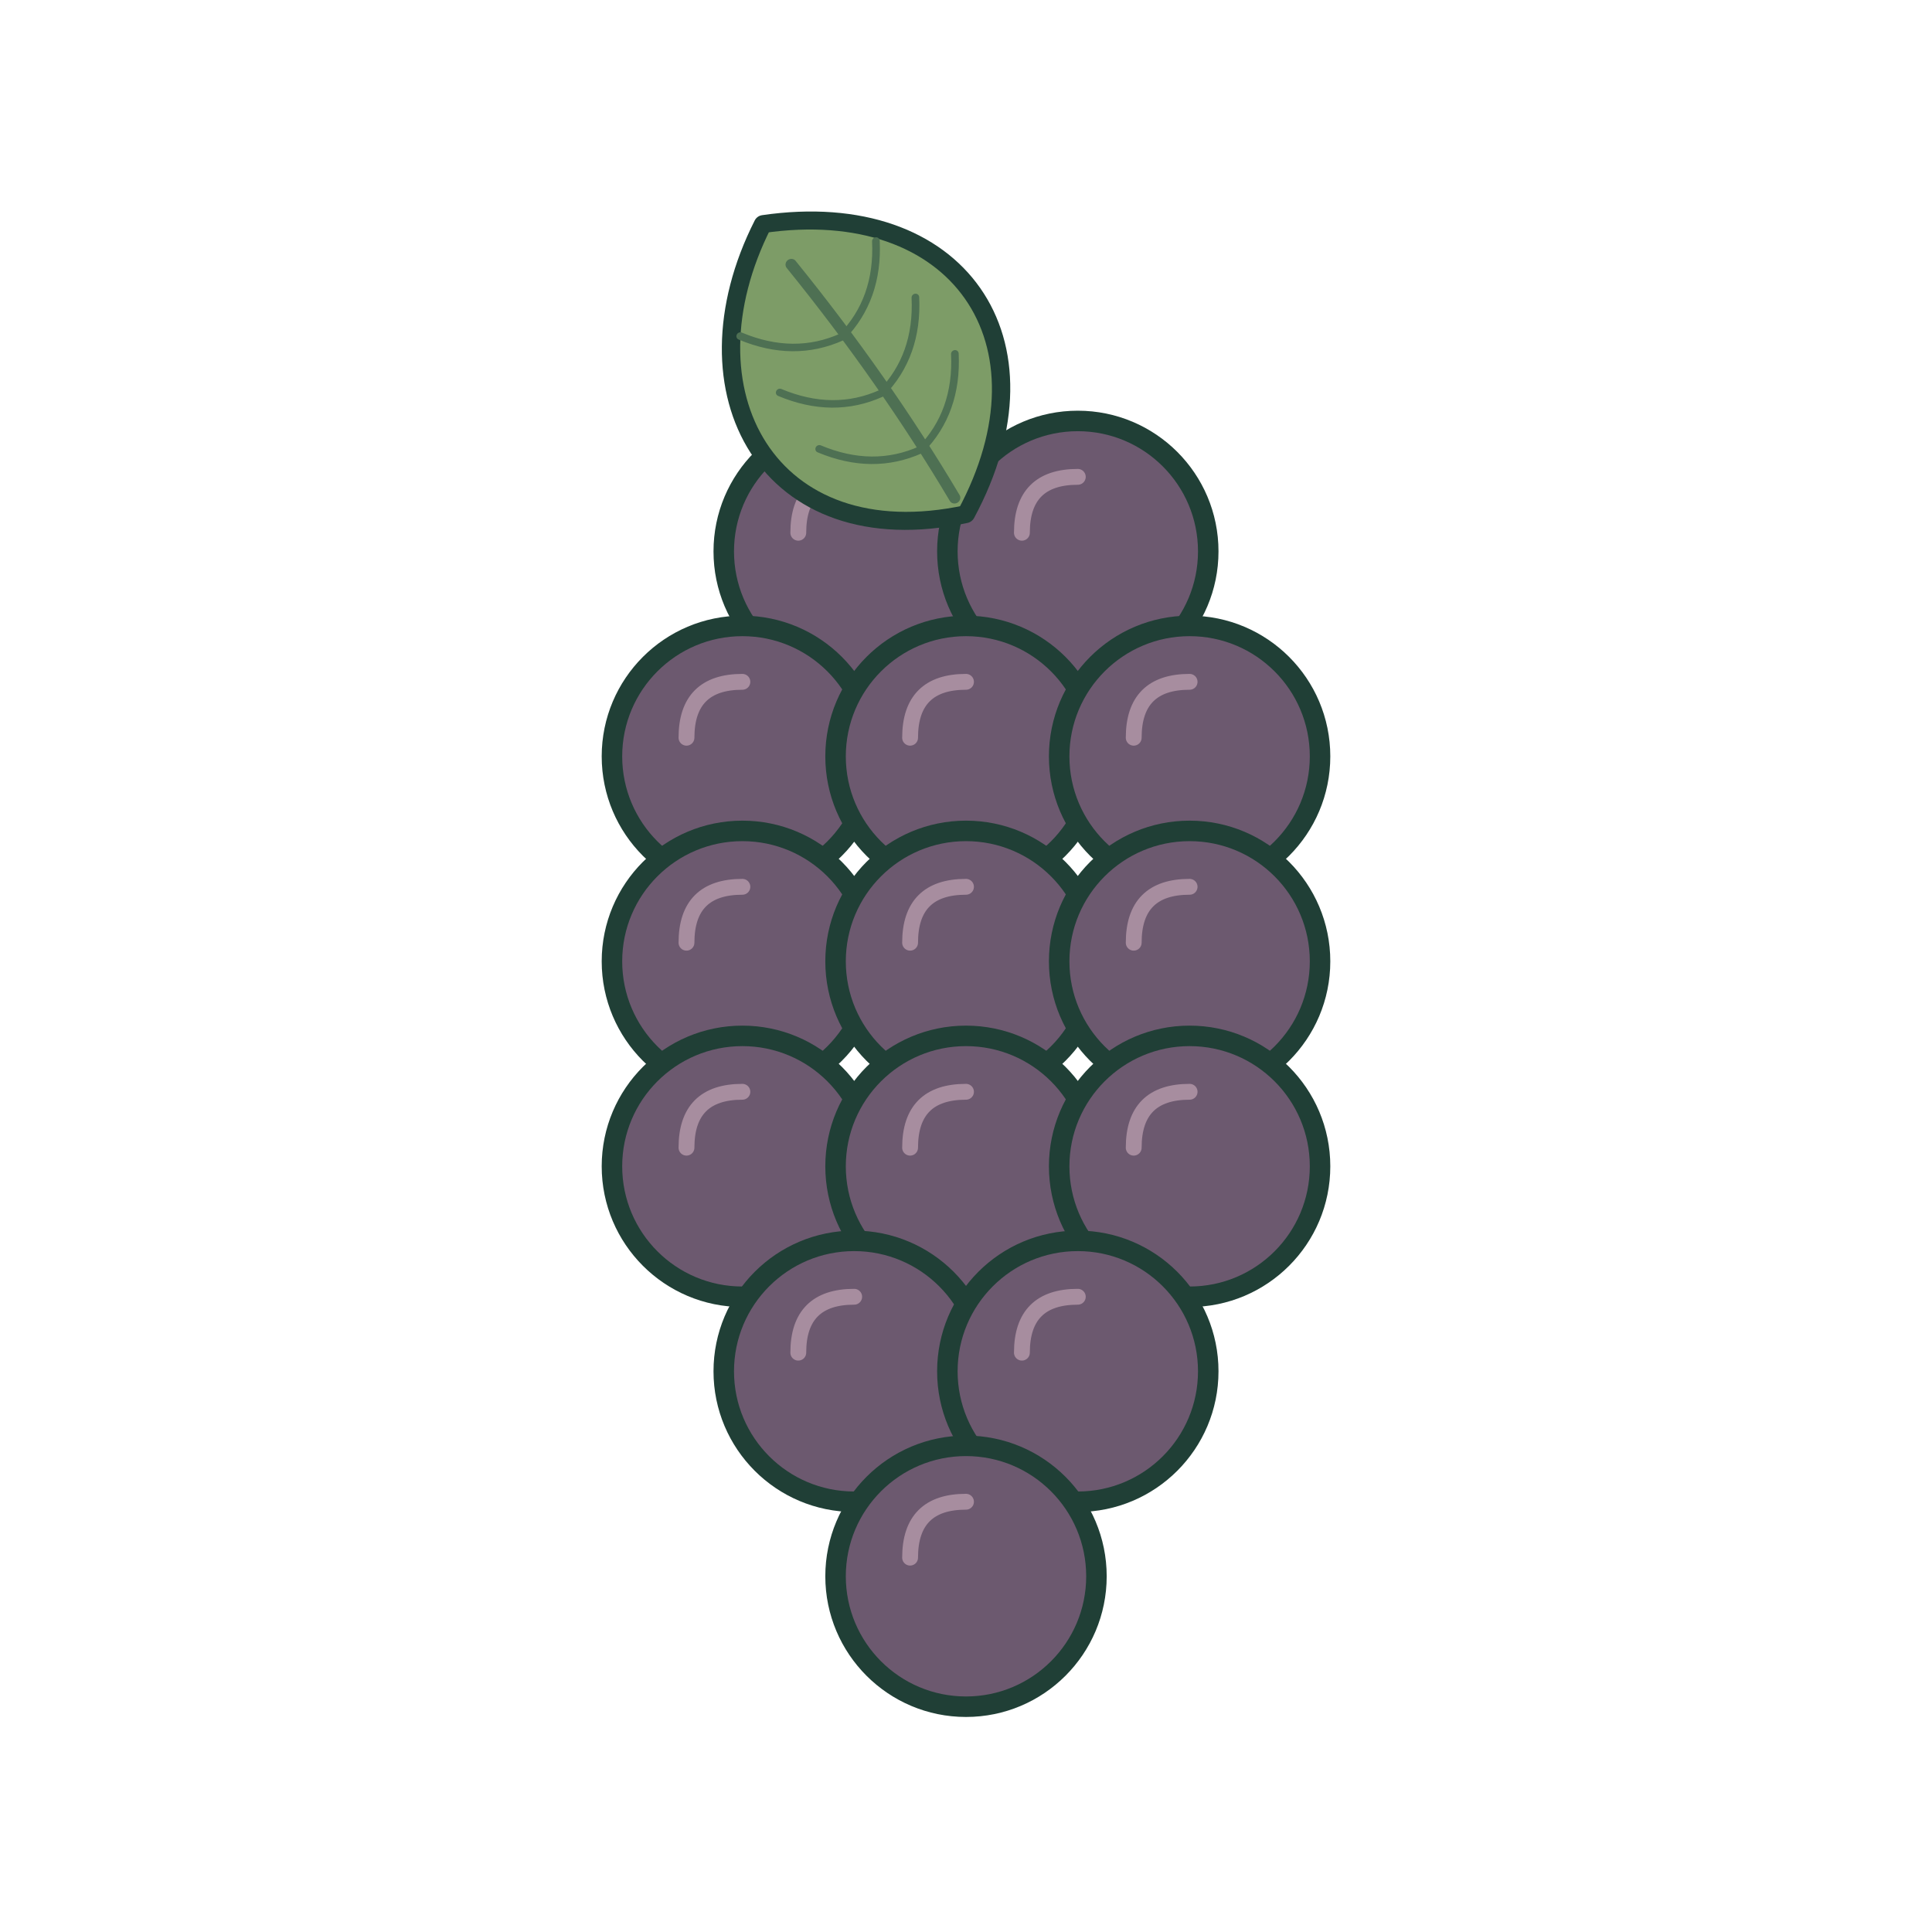
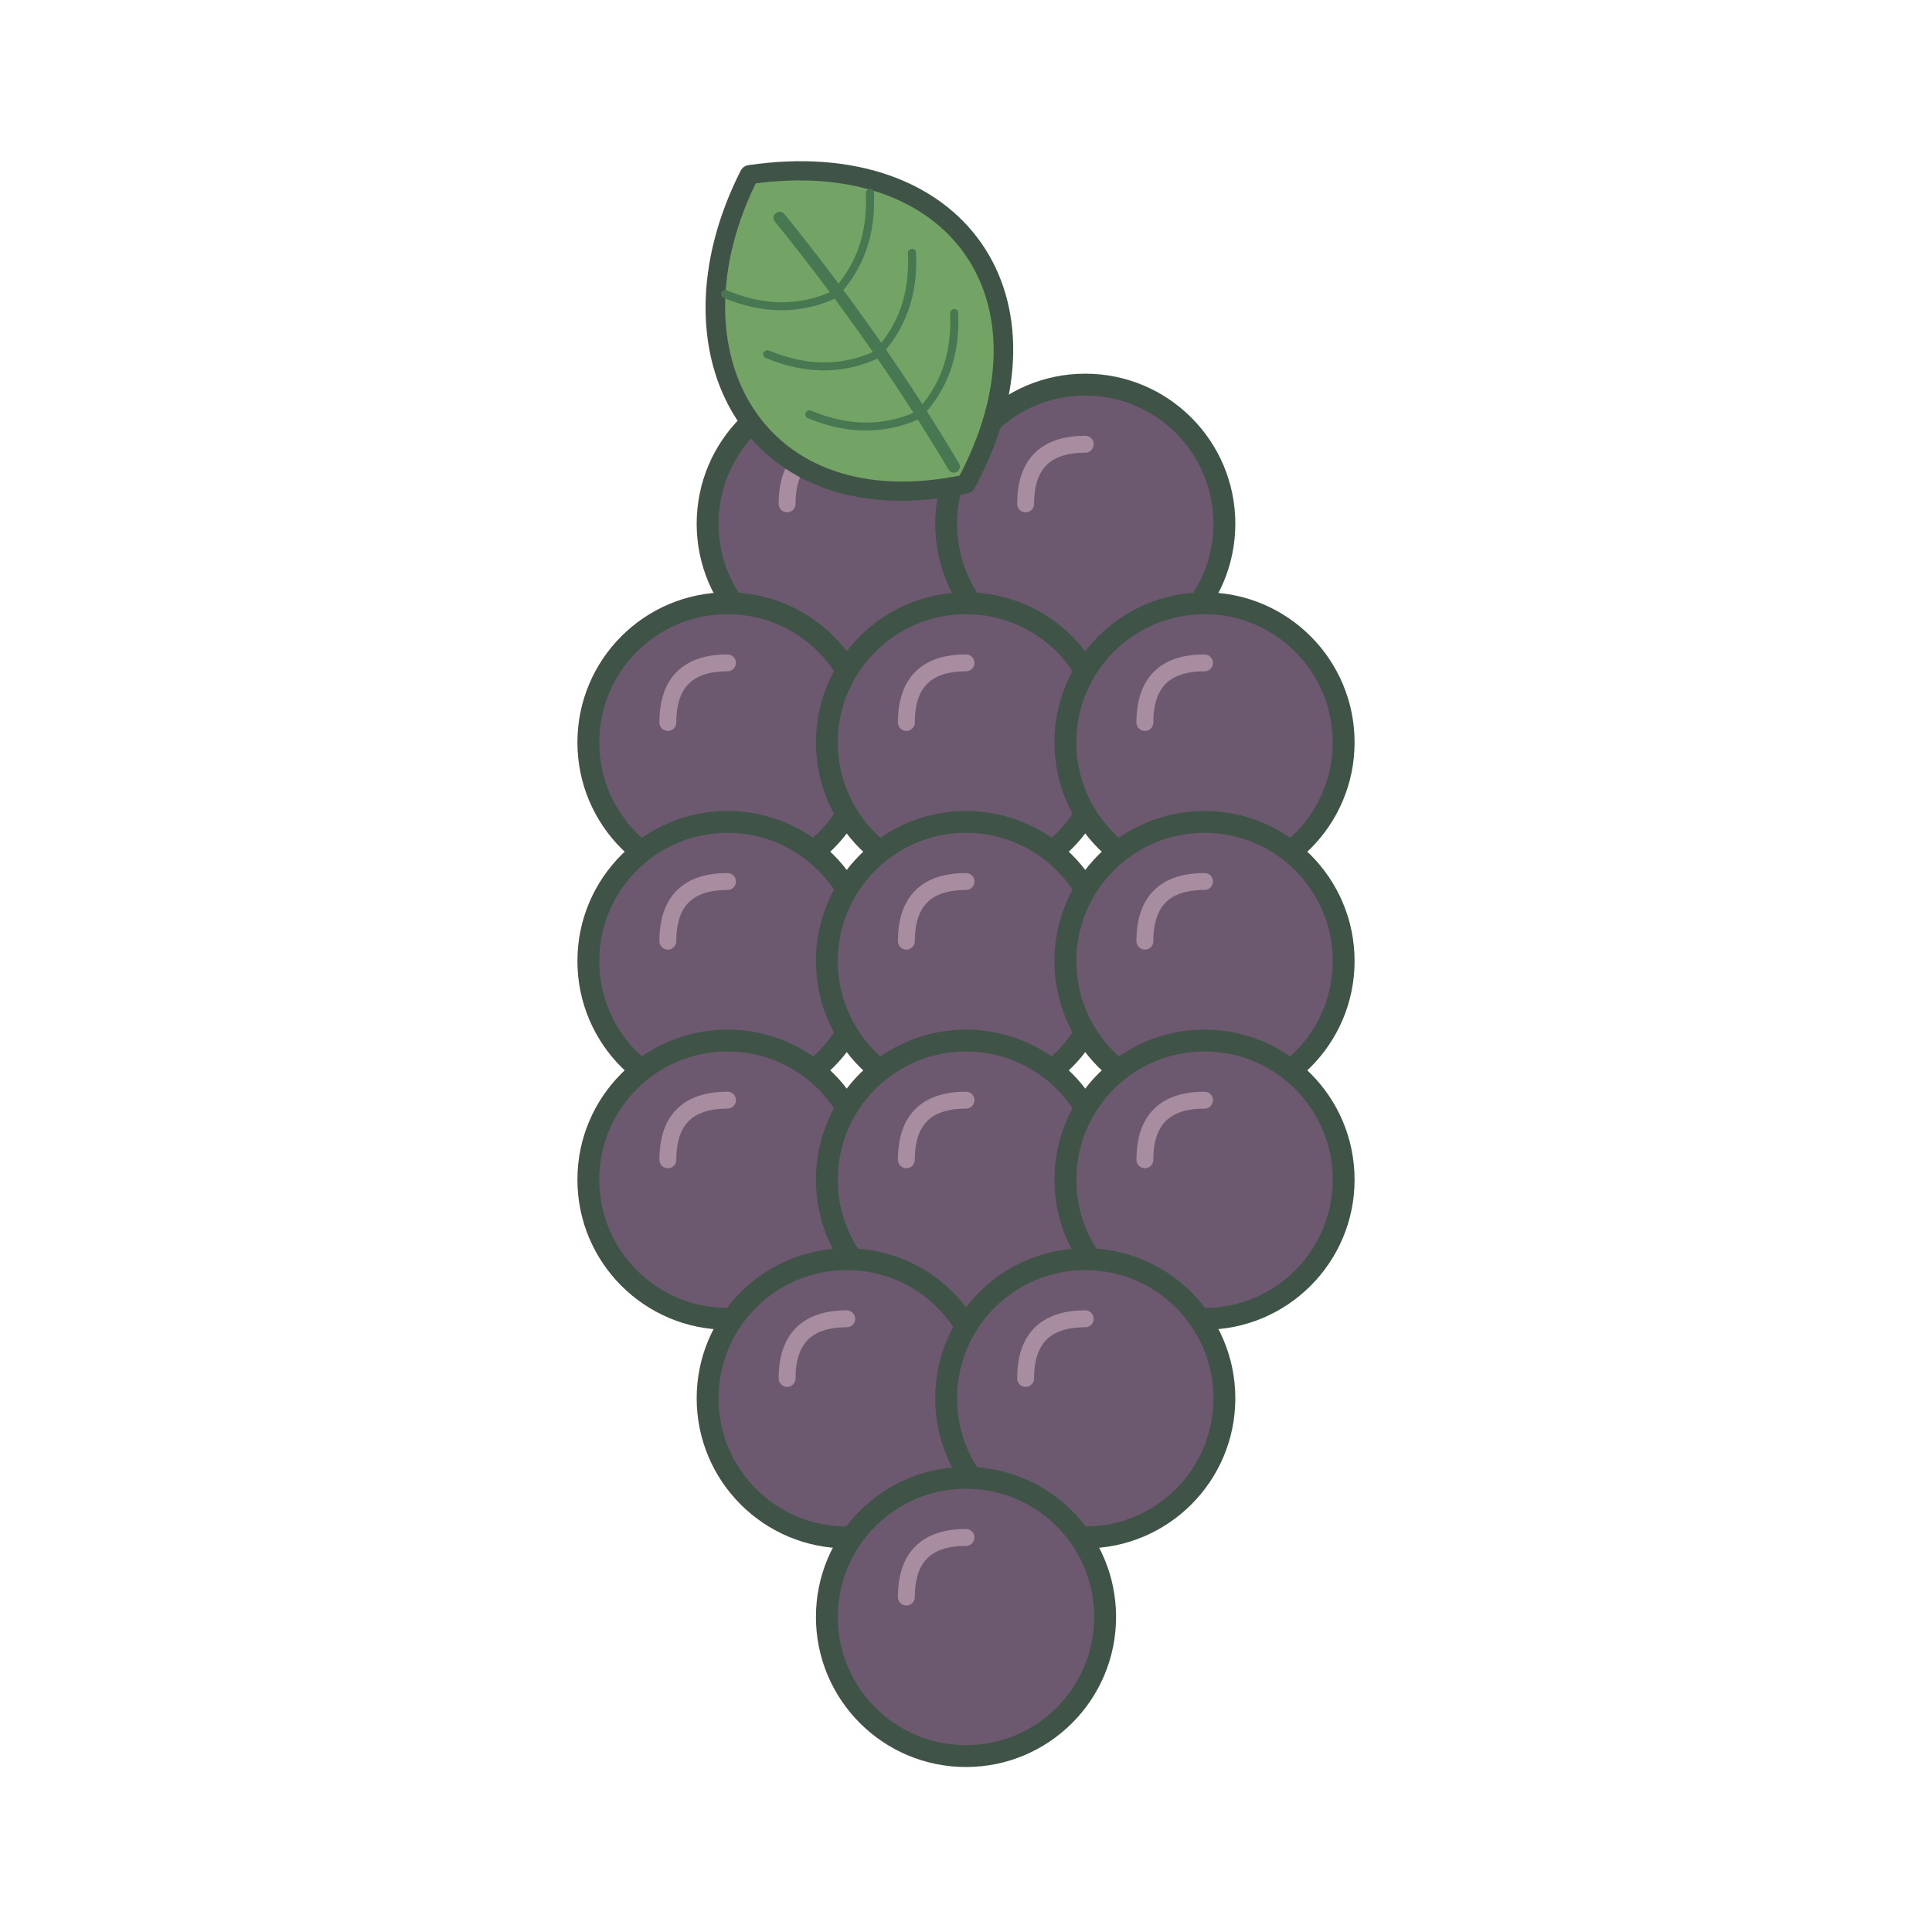
<svg xmlns="http://www.w3.org/2000/svg" width="96" height="96" viewBox="0 0 96 96">
-   <g transform="translate(3.55536 4.24981) rotate(0) scale(0.92593 0.92593)">
-     <path d="M 35 25 A 7 7 0 1 0 49 25 A 7 7 0 1 0 35 25 Z" fill="#6C596F" stroke="#203F36" stroke-width="1.1" stroke-linecap="round" stroke-linejoin="round" />
+   <g transform="translate(0.5928 1.33354) rotate(0) scale(0.98765 0.98765)">
+     <path d="M 35 25 A 7 7 0 1 0 49 25 A 7 7 0 1 0 35 25 Z" fill="#6C596F" stroke="#405347" stroke-width="1.1" stroke-linecap="round" stroke-linejoin="round" />
    <path d="M 39 24 q 0 -3 3 -3" fill="none" stroke="#A78D9F" stroke-width="0.85" stroke-linecap="round" stroke-linejoin="round" />
-     <path d="M 47 25 A 7 7 0 1 0 61 25 A 7 7 0 1 0 47 25 Z" fill="#6C596F" stroke="#203F36" stroke-width="1.1" stroke-linecap="round" stroke-linejoin="round" />
+     <path d="M 47 25 A 7 7 0 1 0 61 25 A 7 7 0 1 0 47 25 Z" fill="#6C596F" stroke="#405347" stroke-width="1.1" stroke-linecap="round" stroke-linejoin="round" />
    <path d="M 51 24 q 0 -3 3 -3" fill="none" stroke="#A78D9F" stroke-width="0.85" stroke-linecap="round" stroke-linejoin="round" />
-     <path d="M 29 36 A 7 7 0 1 0 43 36 A 7 7 0 1 0 29 36 Z" fill="#6C596F" stroke="#203F36" stroke-width="1.1" stroke-linecap="round" stroke-linejoin="round" />
+     <path d="M 29 36 A 7 7 0 1 0 43 36 A 7 7 0 1 0 29 36 Z" fill="#6C596F" stroke="#405347" stroke-width="1.1" stroke-linecap="round" stroke-linejoin="round" />
    <path d="M 33 35 q 0 -3 3 -3" fill="none" stroke="#A78D9F" stroke-width="0.85" stroke-linecap="round" stroke-linejoin="round" />
-     <path d="M 41 36 A 7 7 0 1 0 55 36 A 7 7 0 1 0 41 36 Z" fill="#6C596F" stroke="#203F36" stroke-width="1.1" stroke-linecap="round" stroke-linejoin="round" />
+     <path d="M 41 36 A 7 7 0 1 0 55 36 A 7 7 0 1 0 41 36 Z" fill="#6C596F" stroke="#405347" stroke-width="1.1" stroke-linecap="round" stroke-linejoin="round" />
    <path d="M 45 35 q 0 -3 3 -3" fill="none" stroke="#A78D9F" stroke-width="0.85" stroke-linecap="round" stroke-linejoin="round" />
-     <path d="M 53 36 A 7 7 0 1 0 67 36 A 7 7 0 1 0 53 36 Z" fill="#6C596F" stroke="#203F36" stroke-width="1.1" stroke-linecap="round" stroke-linejoin="round" />
+     <path d="M 53 36 A 7 7 0 1 0 67 36 A 7 7 0 1 0 53 36 Z" fill="#6C596F" stroke="#405347" stroke-width="1.1" stroke-linecap="round" stroke-linejoin="round" />
    <path d="M 57 35 q 0 -3 3 -3" fill="none" stroke="#A78D9F" stroke-width="0.85" stroke-linecap="round" stroke-linejoin="round" />
-     <path d="M 29 47 A 7 7 0 1 0 43 47 A 7 7 0 1 0 29 47 Z" fill="#6C596F" stroke="#203F36" stroke-width="1.1" stroke-linecap="round" stroke-linejoin="round" />
+     <path d="M 29 47 A 7 7 0 1 0 43 47 A 7 7 0 1 0 29 47 Z" fill="#6C596F" stroke="#405347" stroke-width="1.1" stroke-linecap="round" stroke-linejoin="round" />
    <path d="M 33 46 q 0 -3 3 -3" fill="none" stroke="#A78D9F" stroke-width="0.85" stroke-linecap="round" stroke-linejoin="round" />
-     <path d="M 41 47 A 7 7 0 1 0 55 47 A 7 7 0 1 0 41 47 Z" fill="#6C596F" stroke="#203F36" stroke-width="1.1" stroke-linecap="round" stroke-linejoin="round" />
+     <path d="M 41 47 A 7 7 0 1 0 55 47 A 7 7 0 1 0 41 47 Z" fill="#6C596F" stroke="#405347" stroke-width="1.1" stroke-linecap="round" stroke-linejoin="round" />
    <path d="M 45 46 q 0 -3 3 -3" fill="none" stroke="#A78D9F" stroke-width="0.85" stroke-linecap="round" stroke-linejoin="round" />
-     <path d="M 53 47 A 7 7 0 1 0 67 47 A 7 7 0 1 0 53 47 Z" fill="#6C596F" stroke="#203F36" stroke-width="1.1" stroke-linecap="round" stroke-linejoin="round" />
+     <path d="M 53 47 A 7 7 0 1 0 67 47 A 7 7 0 1 0 53 47 Z" fill="#6C596F" stroke="#405347" stroke-width="1.1" stroke-linecap="round" stroke-linejoin="round" />
    <path d="M 57 46 q 0 -3 3 -3" fill="none" stroke="#A78D9F" stroke-width="0.85" stroke-linecap="round" stroke-linejoin="round" />
-     <path d="M 29 58 A 7 7 0 1 0 43 58 A 7 7 0 1 0 29 58 Z" fill="#6C596F" stroke="#203F36" stroke-width="1.1" stroke-linecap="round" stroke-linejoin="round" />
+     <path d="M 29 58 A 7 7 0 1 0 43 58 A 7 7 0 1 0 29 58 Z" fill="#6C596F" stroke="#405347" stroke-width="1.1" stroke-linecap="round" stroke-linejoin="round" />
    <path d="M 33 57 q 0 -3 3 -3" fill="none" stroke="#A78D9F" stroke-width="0.85" stroke-linecap="round" stroke-linejoin="round" />
-     <path d="M 41 58 A 7 7 0 1 0 55 58 A 7 7 0 1 0 41 58 Z" fill="#6C596F" stroke="#203F36" stroke-width="1.1" stroke-linecap="round" stroke-linejoin="round" />
+     <path d="M 41 58 A 7 7 0 1 0 55 58 A 7 7 0 1 0 41 58 Z" fill="#6C596F" stroke="#405347" stroke-width="1.1" stroke-linecap="round" stroke-linejoin="round" />
    <path d="M 45 57 q 0 -3 3 -3" fill="none" stroke="#A78D9F" stroke-width="0.85" stroke-linecap="round" stroke-linejoin="round" />
-     <path d="M 53 58 A 7 7 0 1 0 67 58 A 7 7 0 1 0 53 58 Z" fill="#6C596F" stroke="#203F36" stroke-width="1.1" stroke-linecap="round" stroke-linejoin="round" />
+     <path d="M 53 58 A 7 7 0 1 0 67 58 A 7 7 0 1 0 53 58 Z" fill="#6C596F" stroke="#405347" stroke-width="1.1" stroke-linecap="round" stroke-linejoin="round" />
    <path d="M 57 57 q 0 -3 3 -3" fill="none" stroke="#A78D9F" stroke-width="0.85" stroke-linecap="round" stroke-linejoin="round" />
-     <path d="M 35 69 A 7 7 0 1 0 49 69 A 7 7 0 1 0 35 69 Z" fill="#6C596F" stroke="#203F36" stroke-width="1.1" stroke-linecap="round" stroke-linejoin="round" />
+     <path d="M 35 69 A 7 7 0 1 0 49 69 A 7 7 0 1 0 35 69 Z" fill="#6C596F" stroke="#405347" stroke-width="1.1" stroke-linecap="round" stroke-linejoin="round" />
    <path d="M 39 68 q 0 -3 3 -3" fill="none" stroke="#A78D9F" stroke-width="0.85" stroke-linecap="round" stroke-linejoin="round" />
-     <path d="M 47 69 A 7 7 0 1 0 61 69 A 7 7 0 1 0 47 69 Z" fill="#6C596F" stroke="#203F36" stroke-width="1.1" stroke-linecap="round" stroke-linejoin="round" />
+     <path d="M 47 69 A 7 7 0 1 0 61 69 A 7 7 0 1 0 47 69 Z" fill="#6C596F" stroke="#405347" stroke-width="1.1" stroke-linecap="round" stroke-linejoin="round" />
    <path d="M 51 68 q 0 -3 3 -3" fill="none" stroke="#A78D9F" stroke-width="0.85" stroke-linecap="round" stroke-linejoin="round" />
-     <path d="M 41 80 A 7 7 0 1 0 55 80 A 7 7 0 1 0 41 80 Z" fill="#6C596F" stroke="#203F36" stroke-width="1.1" stroke-linecap="round" stroke-linejoin="round" />
+     <path d="M 41 80 A 7 7 0 1 0 55 80 A 7 7 0 1 0 41 80 Z" fill="#6C596F" stroke="#405347" stroke-width="1.1" stroke-linecap="round" stroke-linejoin="round" />
    <path d="M 45 79 q 0 -3 3 -3" fill="none" stroke="#A78D9F" stroke-width="0.85" stroke-linecap="round" stroke-linejoin="round" />
    <g transform="translate(48 23) rotate(-35) scale(0.5555556 0.5277778)">
-       <path d="M 0 0 C -18 -8 -16 -27 0 -36 C 17 -27 17 -9 0 0 Z" fill="#7D9C67" stroke="#203F36" stroke-width="1.8" stroke-linecap="round" stroke-linejoin="round" />
-       <path d="M 0 -2 Q 1 -16 0 -31" fill="none" stroke="#4E7053" stroke-width="1.1" stroke-linecap="round" stroke-linejoin="round" />
-       <path d="M 0 -8 Q -5 -9 -8 -14 M 0 -8 Q 5 -9 8 -14" fill="none" stroke="#4E7053" stroke-width="0.75" stroke-linecap="round" stroke-linejoin="round" />
-       <path d="M 0 -15 Q -5 -16 -8 -21 M 0 -15 Q 5 -16 8 -21" fill="none" stroke="#4E7053" stroke-width="0.75" stroke-linecap="round" stroke-linejoin="round" />
-       <path d="M 0 -22 Q -5 -23 -8 -28 M 0 -22 Q 5 -23 8 -28" fill="none" stroke="#4E7053" stroke-width="0.75" stroke-linecap="round" stroke-linejoin="round" />
+       <path d="M 0 0 C -18 -8 -16 -27 0 -36 C 17 -27 17 -9 0 0 Z" fill="#74A465" stroke="#405347" stroke-width="1.8" stroke-linecap="round" stroke-linejoin="round" />
+       <path d="M 0 -2 Q 1 -16 0 -31" fill="none" stroke="#477851" stroke-width="1.1" stroke-linecap="round" stroke-linejoin="round" />
+       <path d="M 0 -8 Q -5 -9 -8 -14 M 0 -8 Q 5 -9 8 -14" fill="none" stroke="#477851" stroke-width="0.75" stroke-linecap="round" stroke-linejoin="round" />
+       <path d="M 0 -15 Q -5 -16 -8 -21 M 0 -15 Q 5 -16 8 -21" fill="none" stroke="#477851" stroke-width="0.75" stroke-linecap="round" stroke-linejoin="round" />
+       <path d="M 0 -22 Q -5 -23 -8 -28 M 0 -22 Q 5 -23 8 -28" fill="none" stroke="#477851" stroke-width="0.75" stroke-linecap="round" stroke-linejoin="round" />
    </g>
  </g>
</svg>
